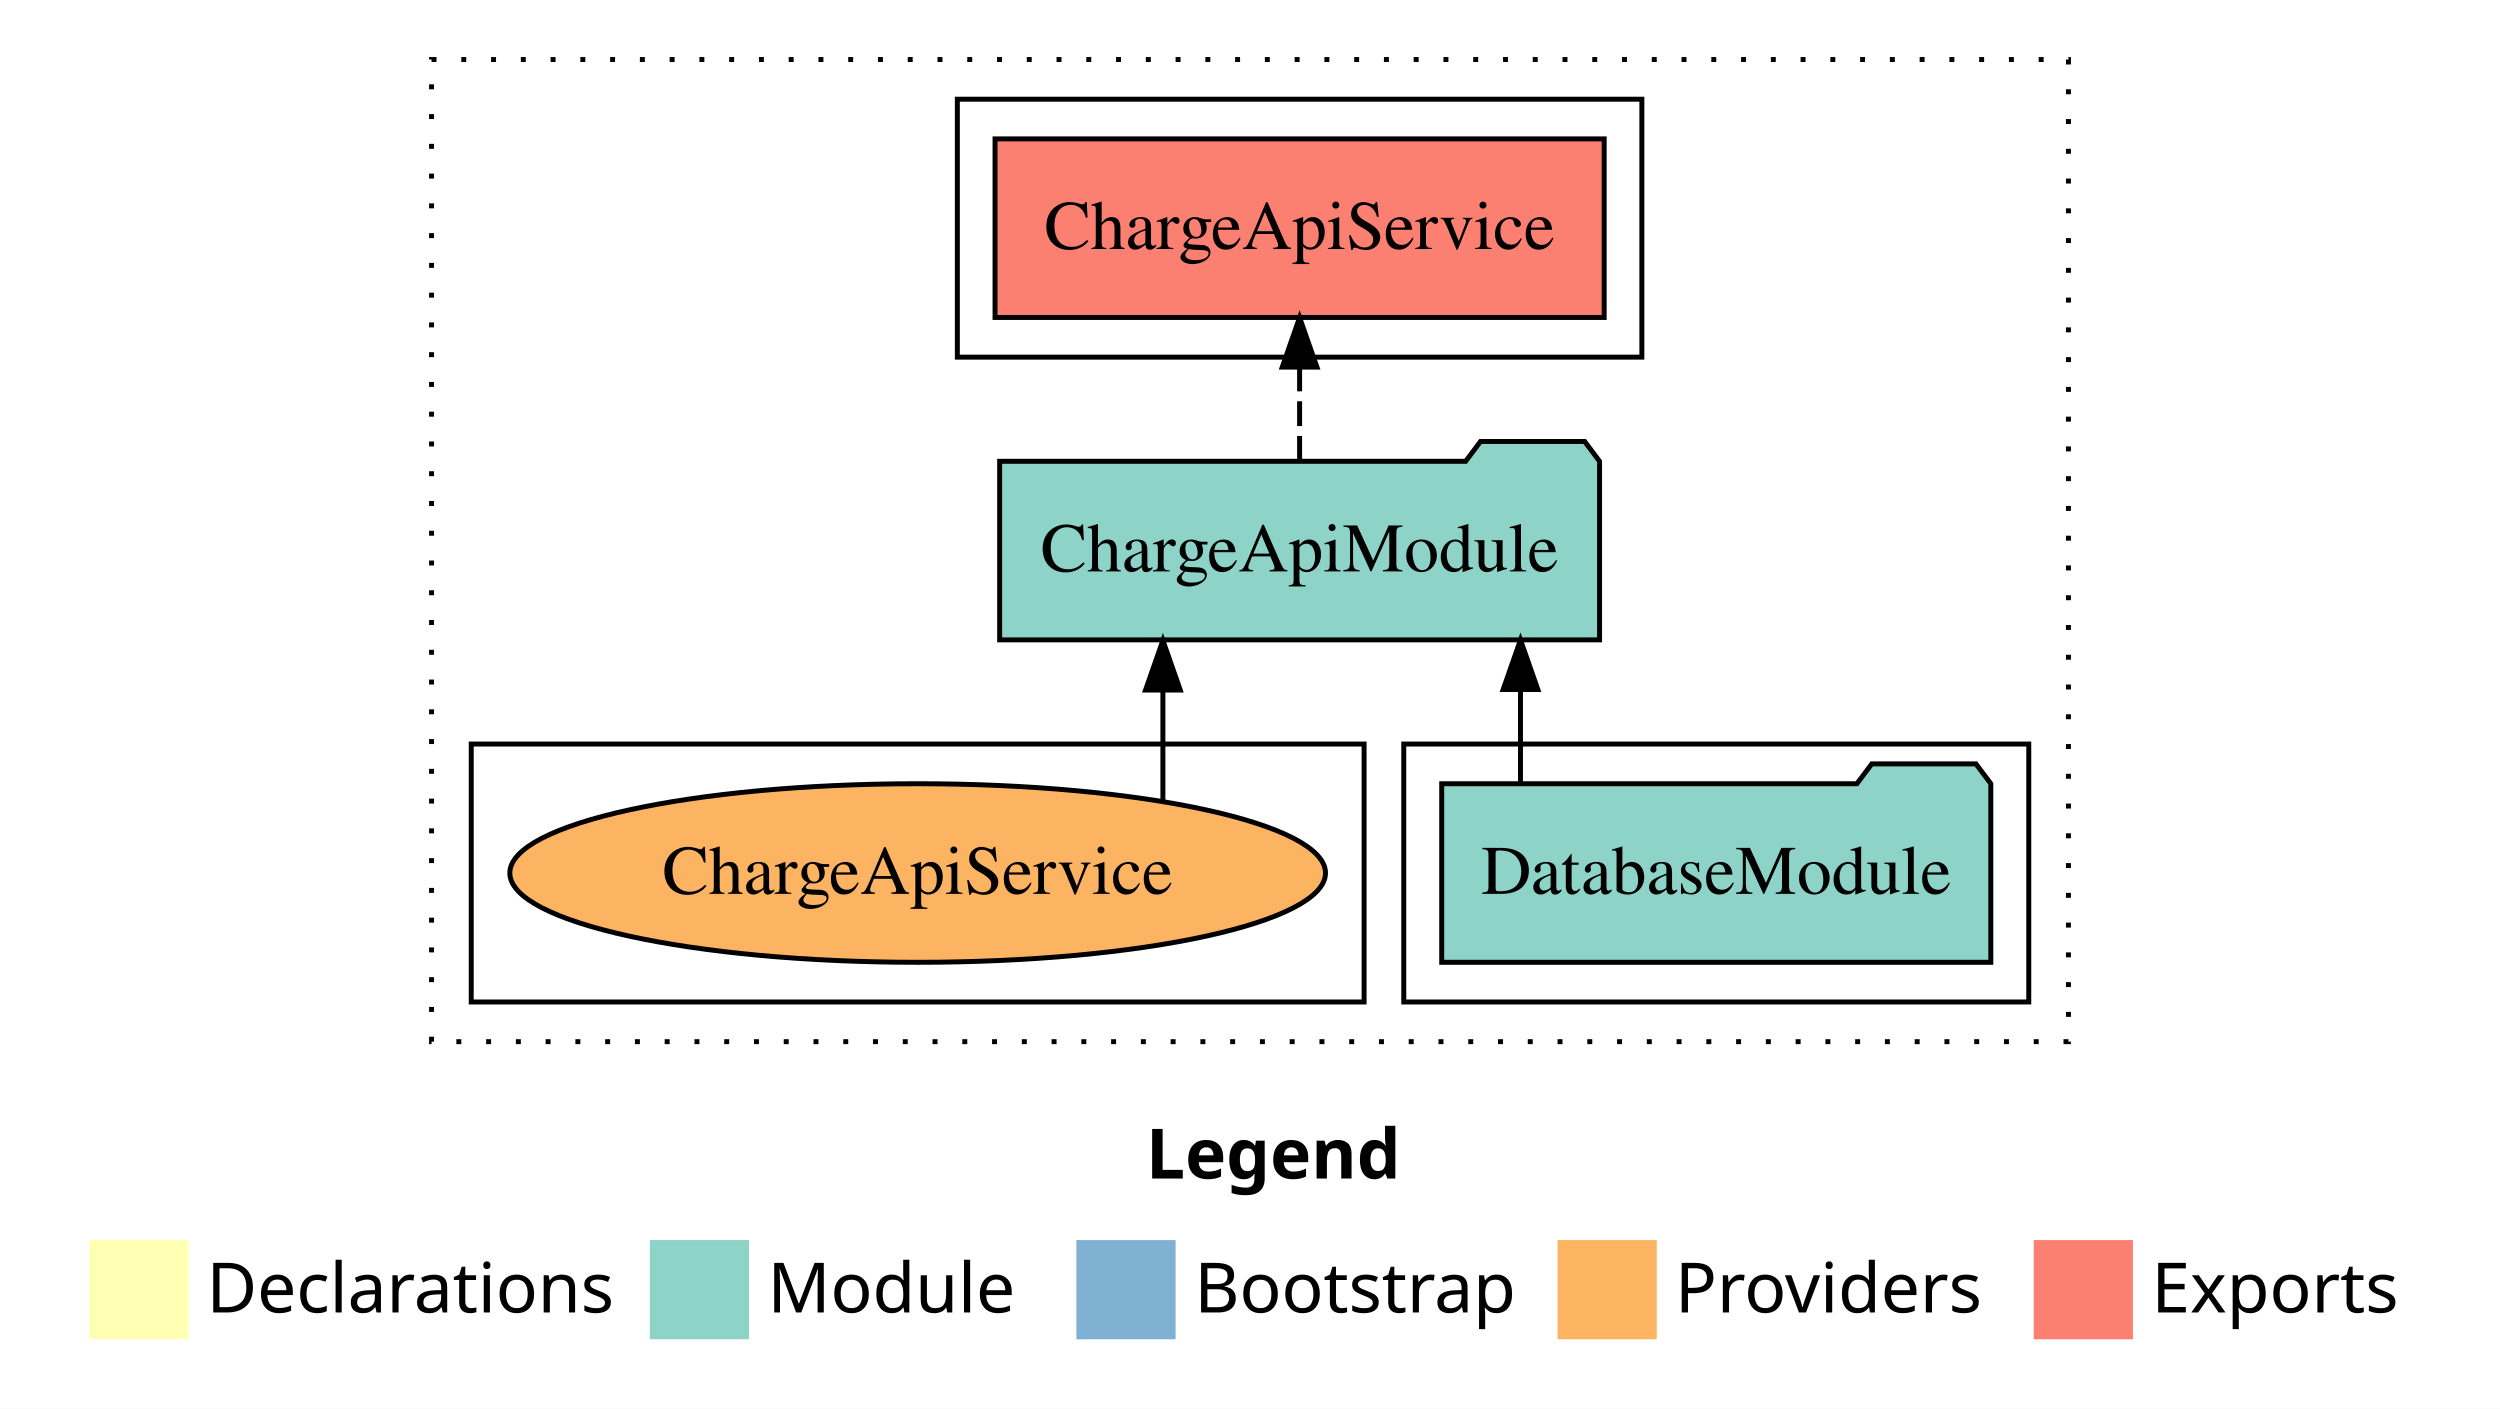
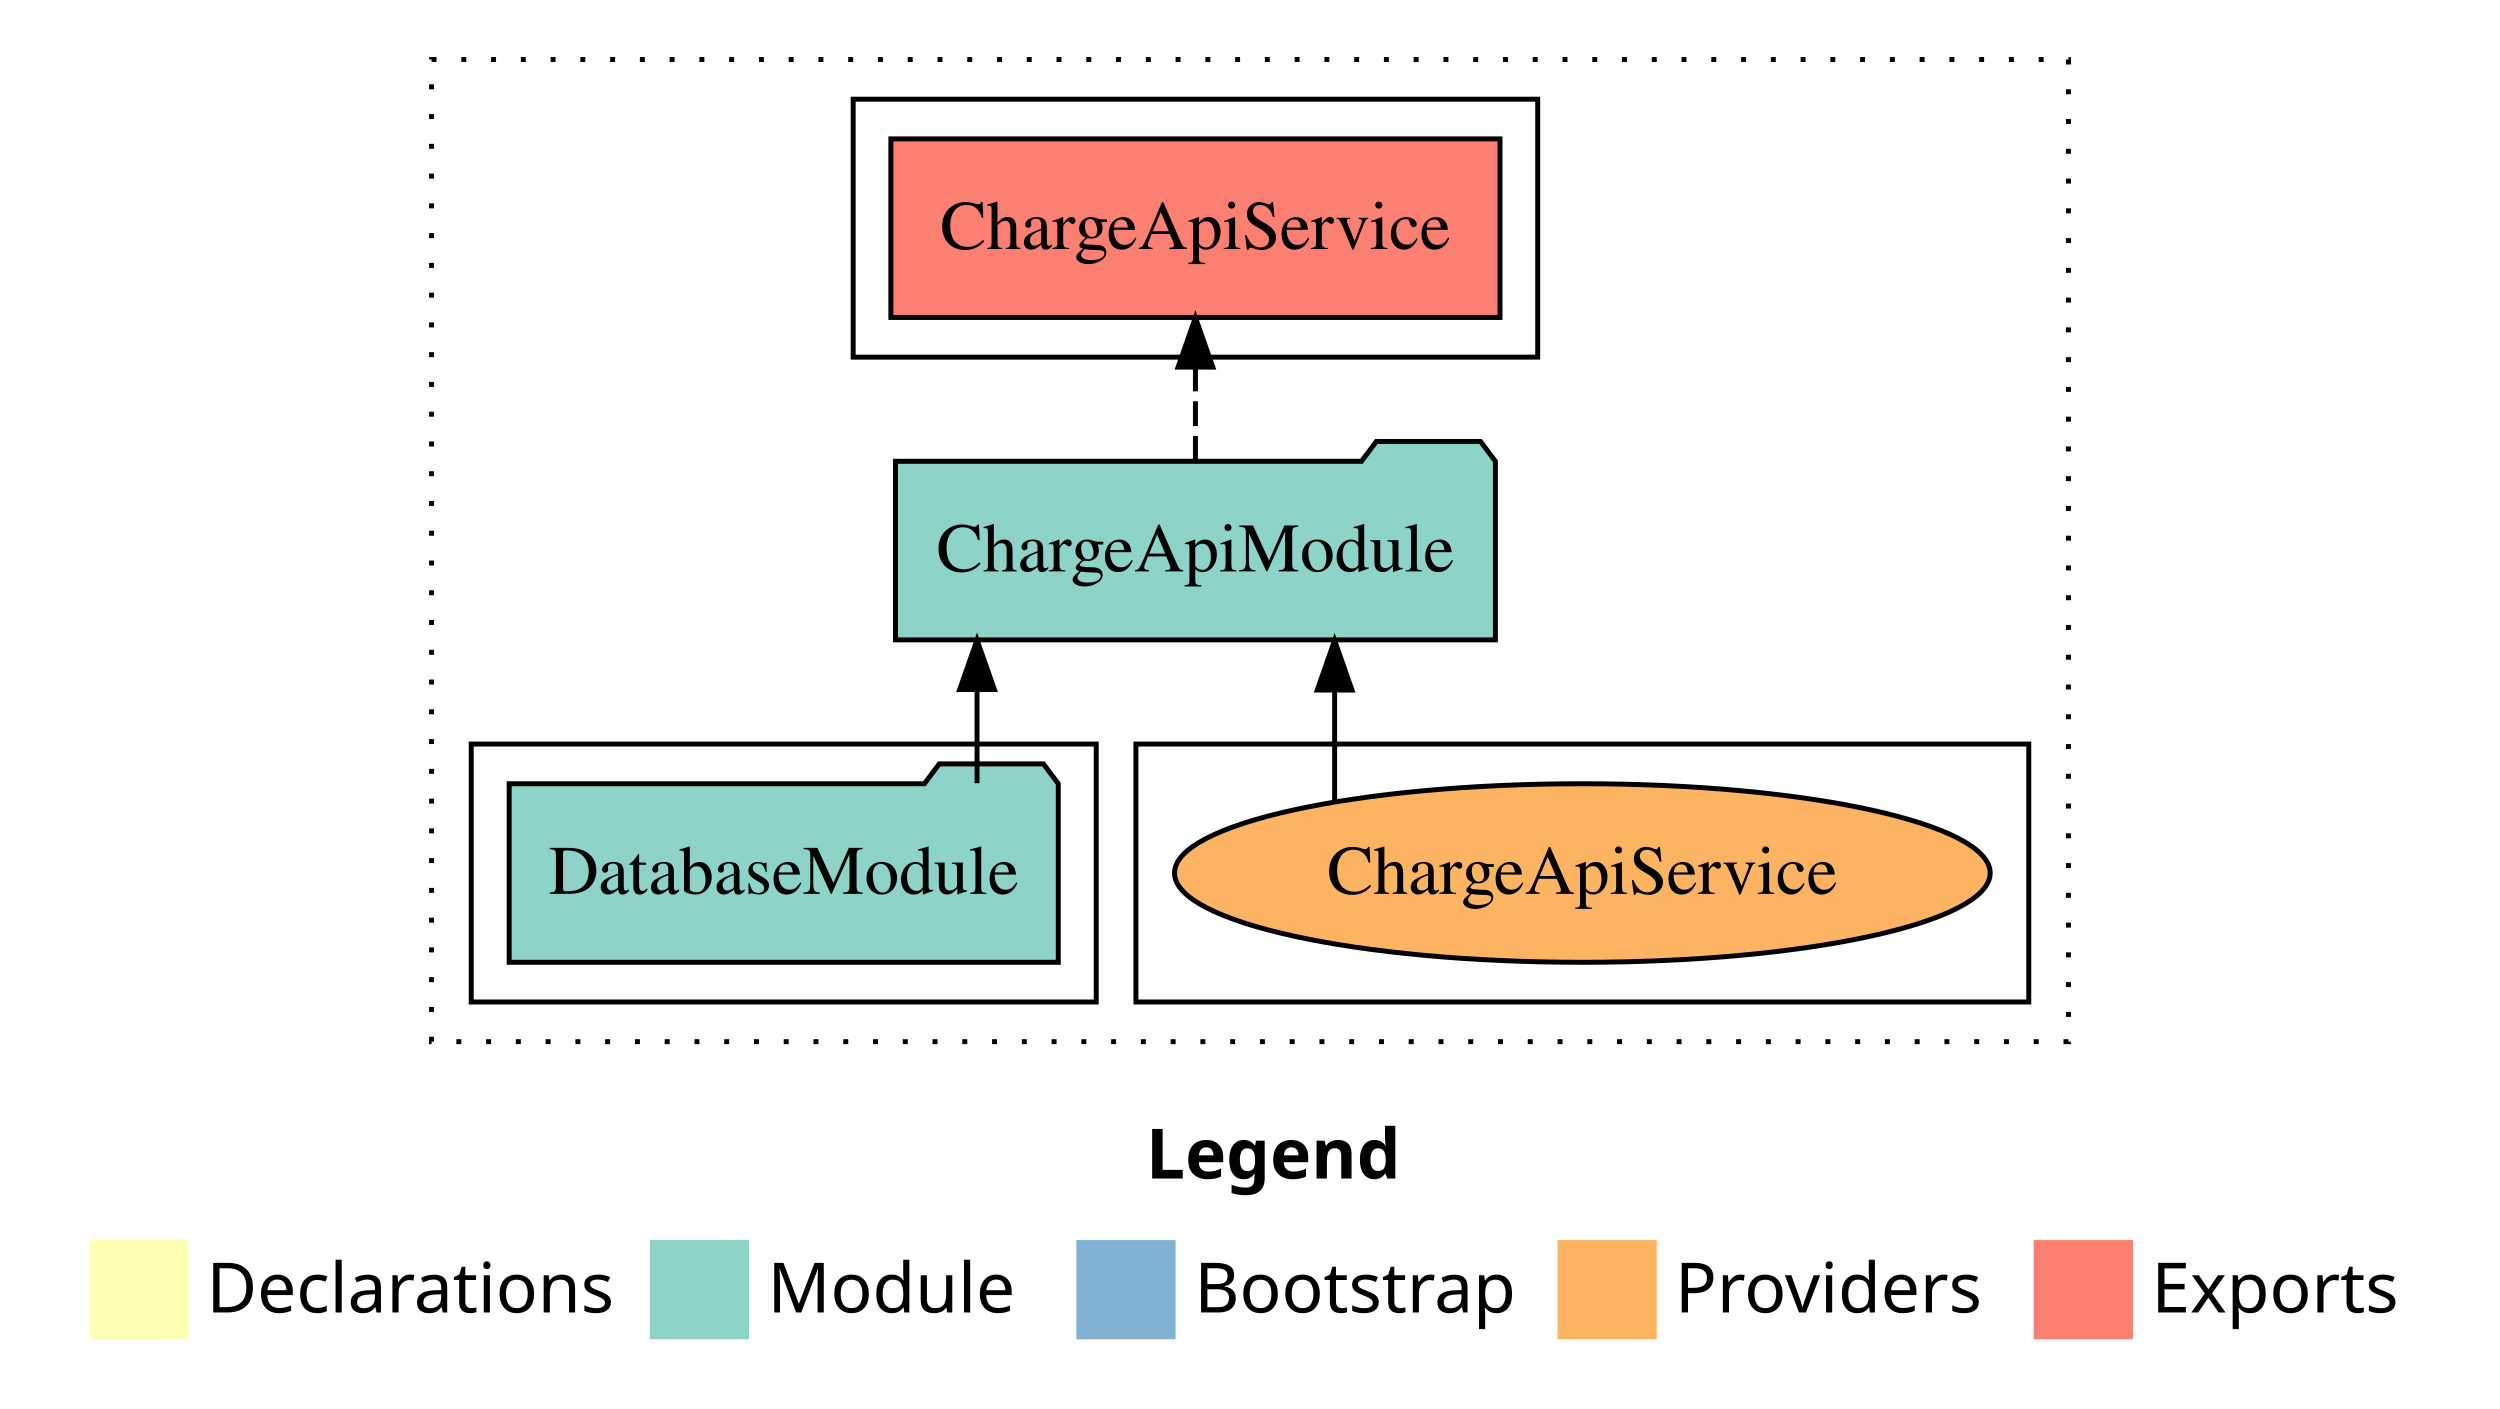
<svg xmlns="http://www.w3.org/2000/svg" width="504pt" height="284pt" viewBox="0.00 0.00 504.00 284.00">
  <g id="graph0" class="graph" transform="scale(1 1) rotate(0) translate(4 280)">
    <polygon fill="white" stroke="transparent" points="-4,4 -4,-280 500,-280 500,4 -4,4" />
    <text text-anchor="start" x="227.01" y="-42.4" font-family="Times-12" font-weight="bold" font-size="14.00">Legend</text>
    <polygon fill="#ffffb3" stroke="transparent" points="14,-10 14,-30 34,-30 34,-10 14,-10" />
    <text text-anchor="start" x="37.63" y="-15.4" font-family="Times-12" font-size="14.00">  Declarations</text>
    <polygon fill="#8dd3c7" stroke="transparent" points="127,-10 127,-30 147,-30 147,-10 127,-10" />
    <text text-anchor="start" x="150.73" y="-15.4" font-family="Times-12" font-size="14.00">  Module</text>
    <polygon fill="#80b1d3" stroke="transparent" points="213,-10 213,-30 233,-30 233,-10 213,-10" />
    <text text-anchor="start" x="236.78" y="-15.4" font-family="Times-12" font-size="14.00">  Bootstrap</text>
    <polygon fill="#fdb462" stroke="transparent" points="310,-10 310,-30 330,-30 330,-10 310,-10" />
    <text text-anchor="start" x="333.67" y="-15.4" font-family="Times-12" font-size="14.00">  Providers</text>
    <polygon fill="#fb8072" stroke="transparent" points="406,-10 406,-30 426,-30 426,-10 406,-10" />
    <text text-anchor="start" x="429.73" y="-15.4" font-family="Times-12" font-size="14.00">  Exports</text>
    <g id="clust1" class="cluster">
      <polygon fill="none" stroke="black" stroke-dasharray="1,5" points="83,-70 83,-268 413,-268 413,-70 83,-70" />
    </g>
-     <g id="clust3" class="cluster">
-       <polygon fill="none" stroke="black" points="279,-78 279,-130 405,-130 405,-78 279,-78" />
-     </g>
    <g id="clust6" class="cluster">
-       <polygon fill="none" stroke="black" points="91,-78 91,-130 271,-130 271,-78 91,-78" />
+       <polygon fill="none" stroke="black" points="225,-78 225,-130 405,-130 405,-78 225,-78" />
    </g>
    <g id="clust4" class="cluster">
-       <polygon fill="none" stroke="black" points="189,-208 189,-260 327,-260 327,-208 189,-208" />
+       <polygon fill="none" stroke="black" points="168,-208 168,-260 306,-260 306,-208 168,-208" />
+     </g>
+     <g id="clust3" class="cluster">
+       <polygon fill="none" stroke="black" points="91,-78 91,-130 217,-130 217,-78 91,-78" />
    </g>
    <g id="node1" class="node">
-       <polygon fill="#8dd3c7" stroke="black" points="397.35,-122 394.35,-126 373.35,-126 370.35,-122 286.65,-122 286.65,-86 397.35,-86 397.35,-122" />
-       <text text-anchor="middle" x="342" y="-99.8" font-family="Times,serif" font-size="14.00">DatabaseModule</text>
+       <polygon fill="#8dd3c7" stroke="black" points="209.35,-122 206.35,-126 185.35,-126 182.35,-122 98.65,-122 98.65,-86 209.35,-86 209.35,-122" />
+       <text text-anchor="middle" x="154" y="-99.8" font-family="Times,serif" font-size="14.00">DatabaseModule</text>
    </g>
    <g id="node2" class="node">
-       <polygon fill="#8dd3c7" stroke="black" points="318.47,-187 315.47,-191 294.47,-191 291.47,-187 197.53,-187 197.53,-151 318.47,-151 318.47,-187" />
-       <text text-anchor="middle" x="258" y="-164.8" font-family="Times,serif" font-size="14.00">ChargeApiModule</text>
+       <polygon fill="#8dd3c7" stroke="black" points="297.47,-187 294.47,-191 273.47,-191 270.47,-187 176.53,-187 176.53,-151 297.47,-151 297.47,-187" />
+       <text text-anchor="middle" x="237" y="-164.8" font-family="Times,serif" font-size="14.00">ChargeApiModule</text>
    </g>
    <g id="edge1" class="edge">
-       <path fill="none" stroke="black" d="M302.53,-122.11C302.53,-122.11 302.53,-140.99 302.53,-140.99" />
-       <polygon fill="black" stroke="black" points="299.03,-140.99 302.53,-150.99 306.03,-140.99 299.03,-140.99" />
+       <path fill="none" stroke="black" d="M192.97,-122.11C192.97,-122.11 192.97,-140.99 192.97,-140.99" />
+       <polygon fill="black" stroke="black" points="189.47,-140.99 192.97,-150.99 196.47,-140.99 189.47,-140.99" />
    </g>
    <g id="node3" class="node">
-       <polygon fill="#fb8072" stroke="black" points="319.4,-252 196.6,-252 196.6,-216 319.4,-216 319.4,-252" />
-       <text text-anchor="middle" x="258" y="-229.8" font-family="Times,serif" font-size="14.00">ChargeApiService </text>
+       <polygon fill="#fb8072" stroke="black" points="298.4,-252 175.6,-252 175.6,-216 298.4,-216 298.4,-252" />
+       <text text-anchor="middle" x="237" y="-229.8" font-family="Times,serif" font-size="14.00">ChargeApiService </text>
    </g>
    <g id="edge2" class="edge">
-       <path fill="none" stroke="black" stroke-dasharray="5,2" d="M258,-187.11C258,-187.11 258,-205.99 258,-205.99" />
-       <polygon fill="black" stroke="black" points="254.5,-205.99 258,-215.99 261.5,-205.99 254.5,-205.99" />
+       <path fill="none" stroke="black" stroke-dasharray="5,2" d="M237,-187.11C237,-187.11 237,-205.99 237,-205.99" />
+       <polygon fill="black" stroke="black" points="233.5,-205.99 237,-215.99 240.5,-205.99 233.5,-205.99" />
    </g>
    <g id="node4" class="node">
-       <ellipse fill="#fdb462" stroke="black" cx="181" cy="-104" rx="82.22" ry="18" />
-       <text text-anchor="middle" x="181" y="-99.8" font-family="Times,serif" font-size="14.00">ChargeApiService</text>
+       <ellipse fill="#fdb462" stroke="black" cx="315" cy="-104" rx="82.22" ry="18" />
+       <text text-anchor="middle" x="315" y="-99.8" font-family="Times,serif" font-size="14.00">ChargeApiService</text>
    </g>
    <g id="edge3" class="edge">
-       <path fill="none" stroke="black" d="M230.44,-118.43C230.44,-118.43 230.44,-140.89 230.44,-140.89" />
-       <polygon fill="black" stroke="black" points="226.94,-140.89 230.44,-150.89 233.94,-140.89 226.94,-140.89" />
+       <path fill="none" stroke="black" d="M265.06,-118.43C265.06,-118.43 265.06,-140.89 265.06,-140.89" />
+       <polygon fill="black" stroke="black" points="261.56,-140.89 265.06,-150.89 268.56,-140.89 261.56,-140.89" />
    </g>
  </g>
</svg>
